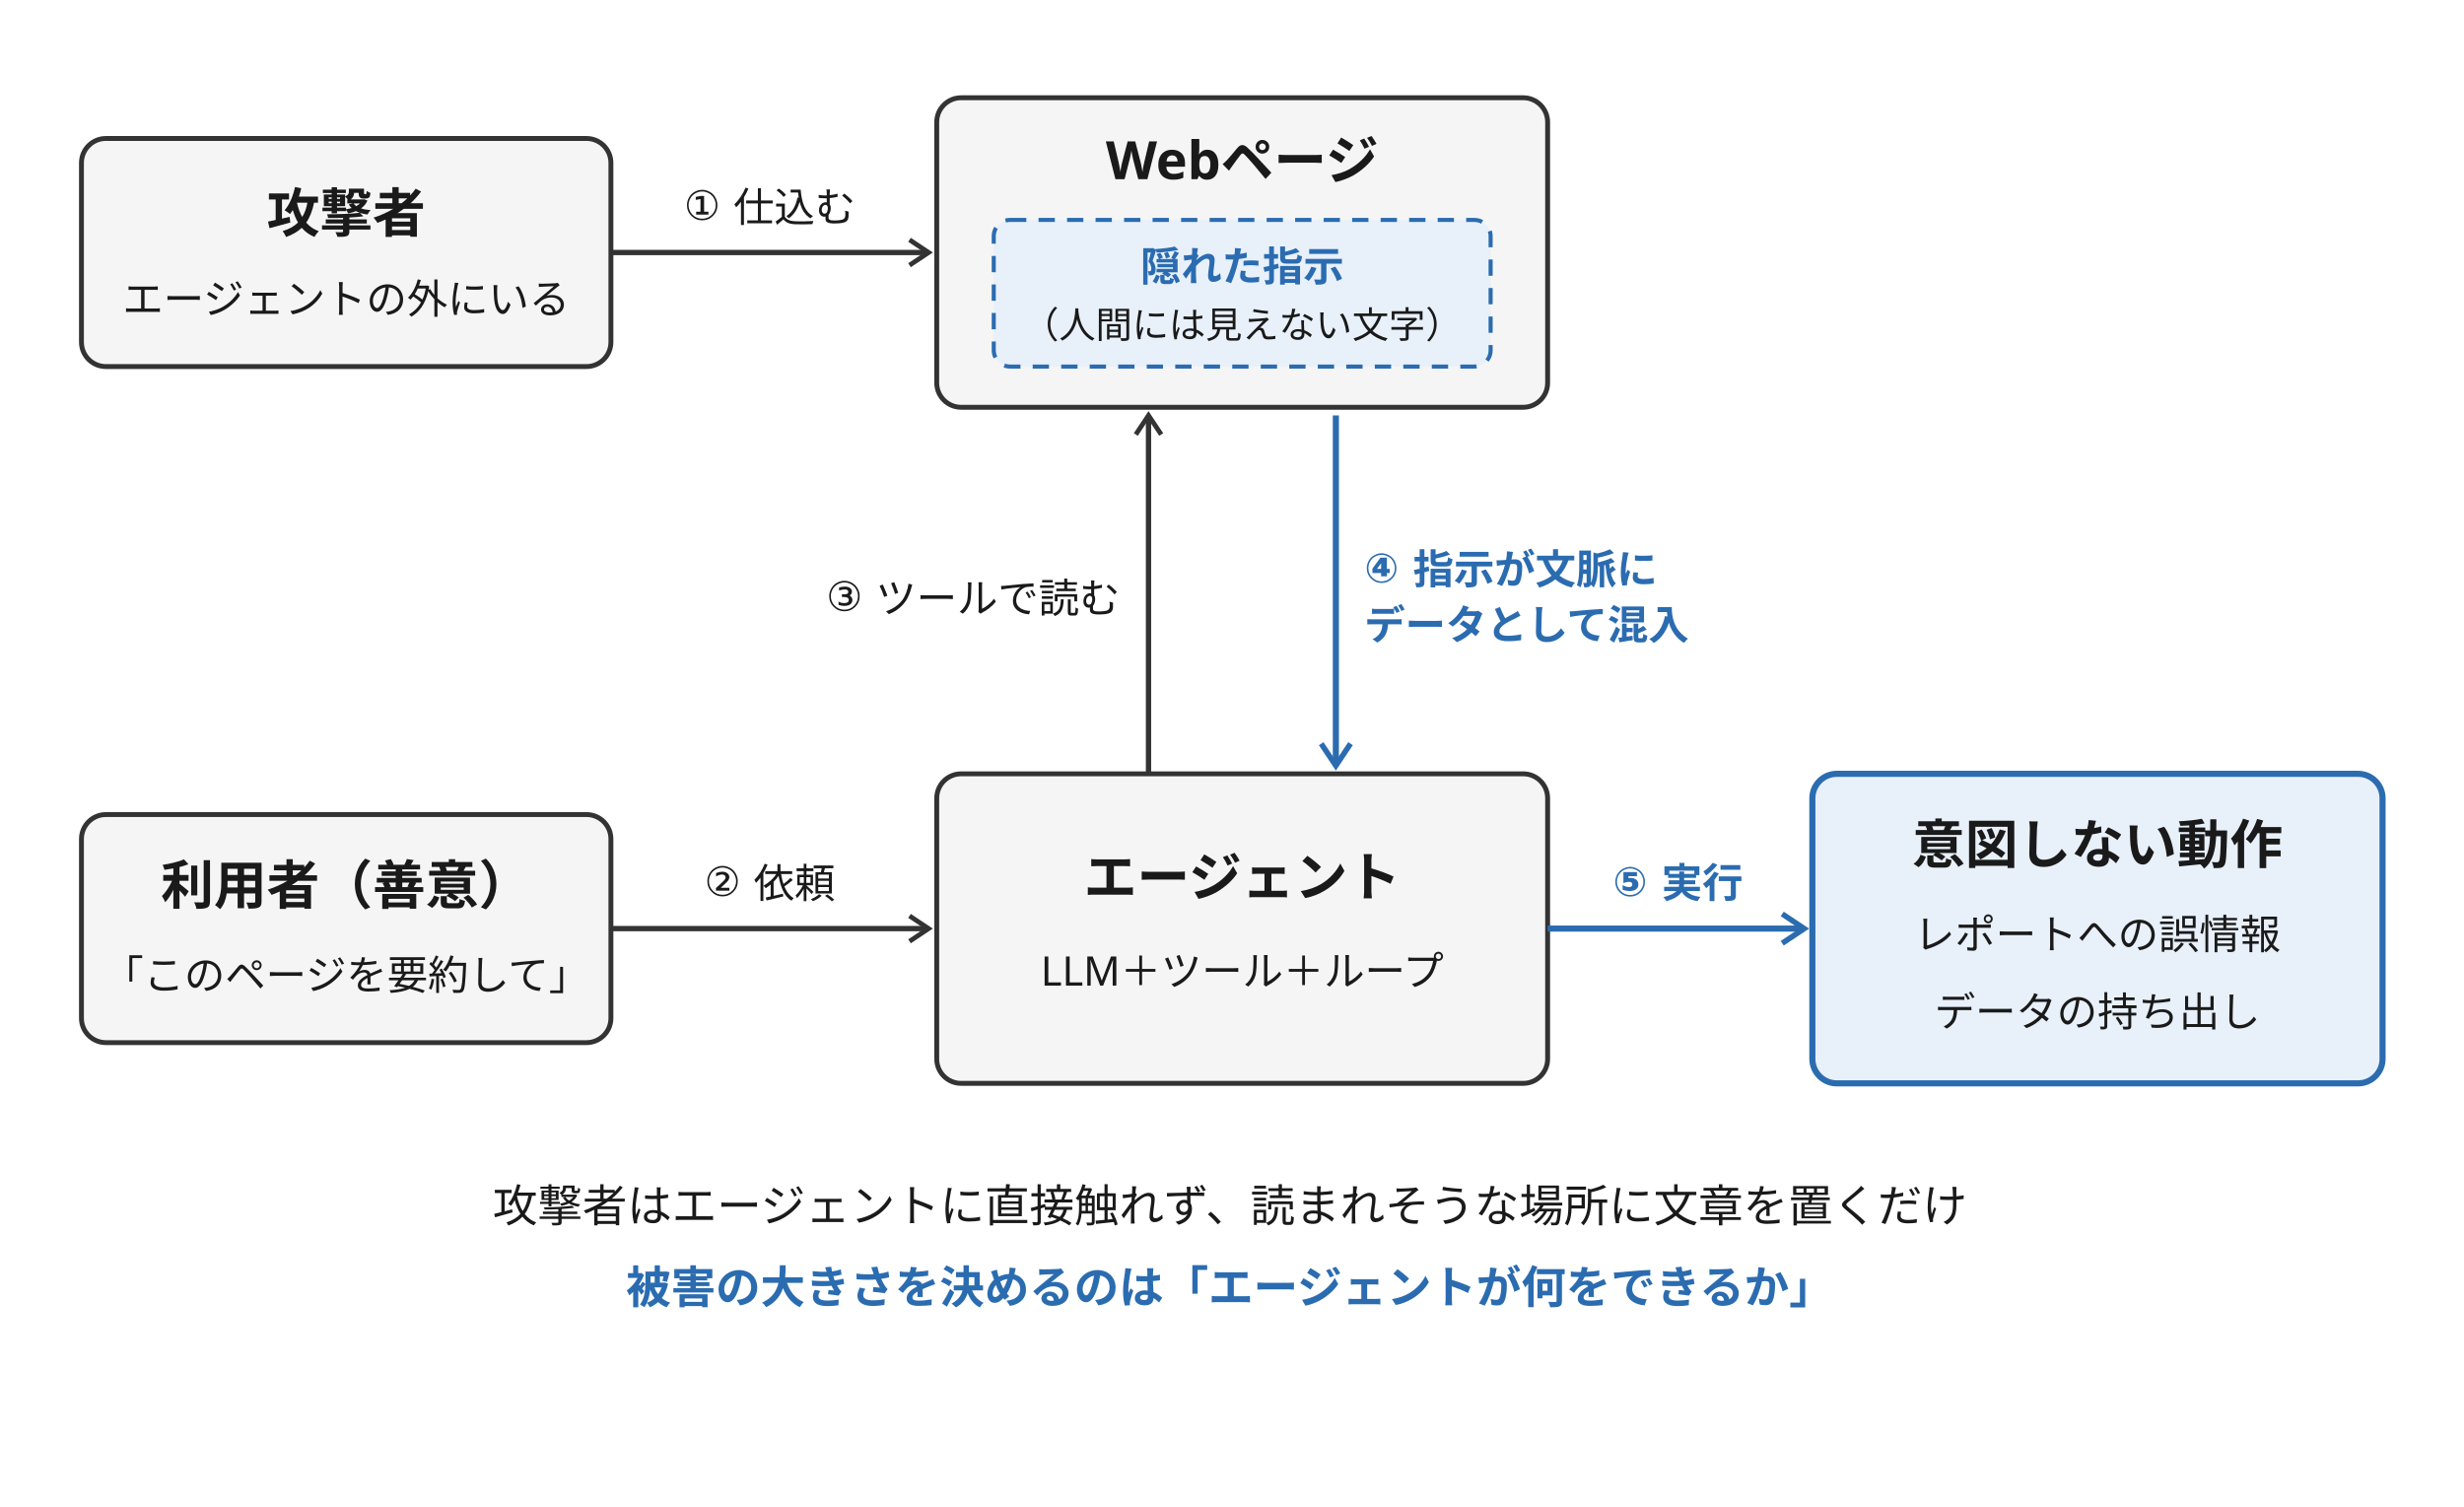
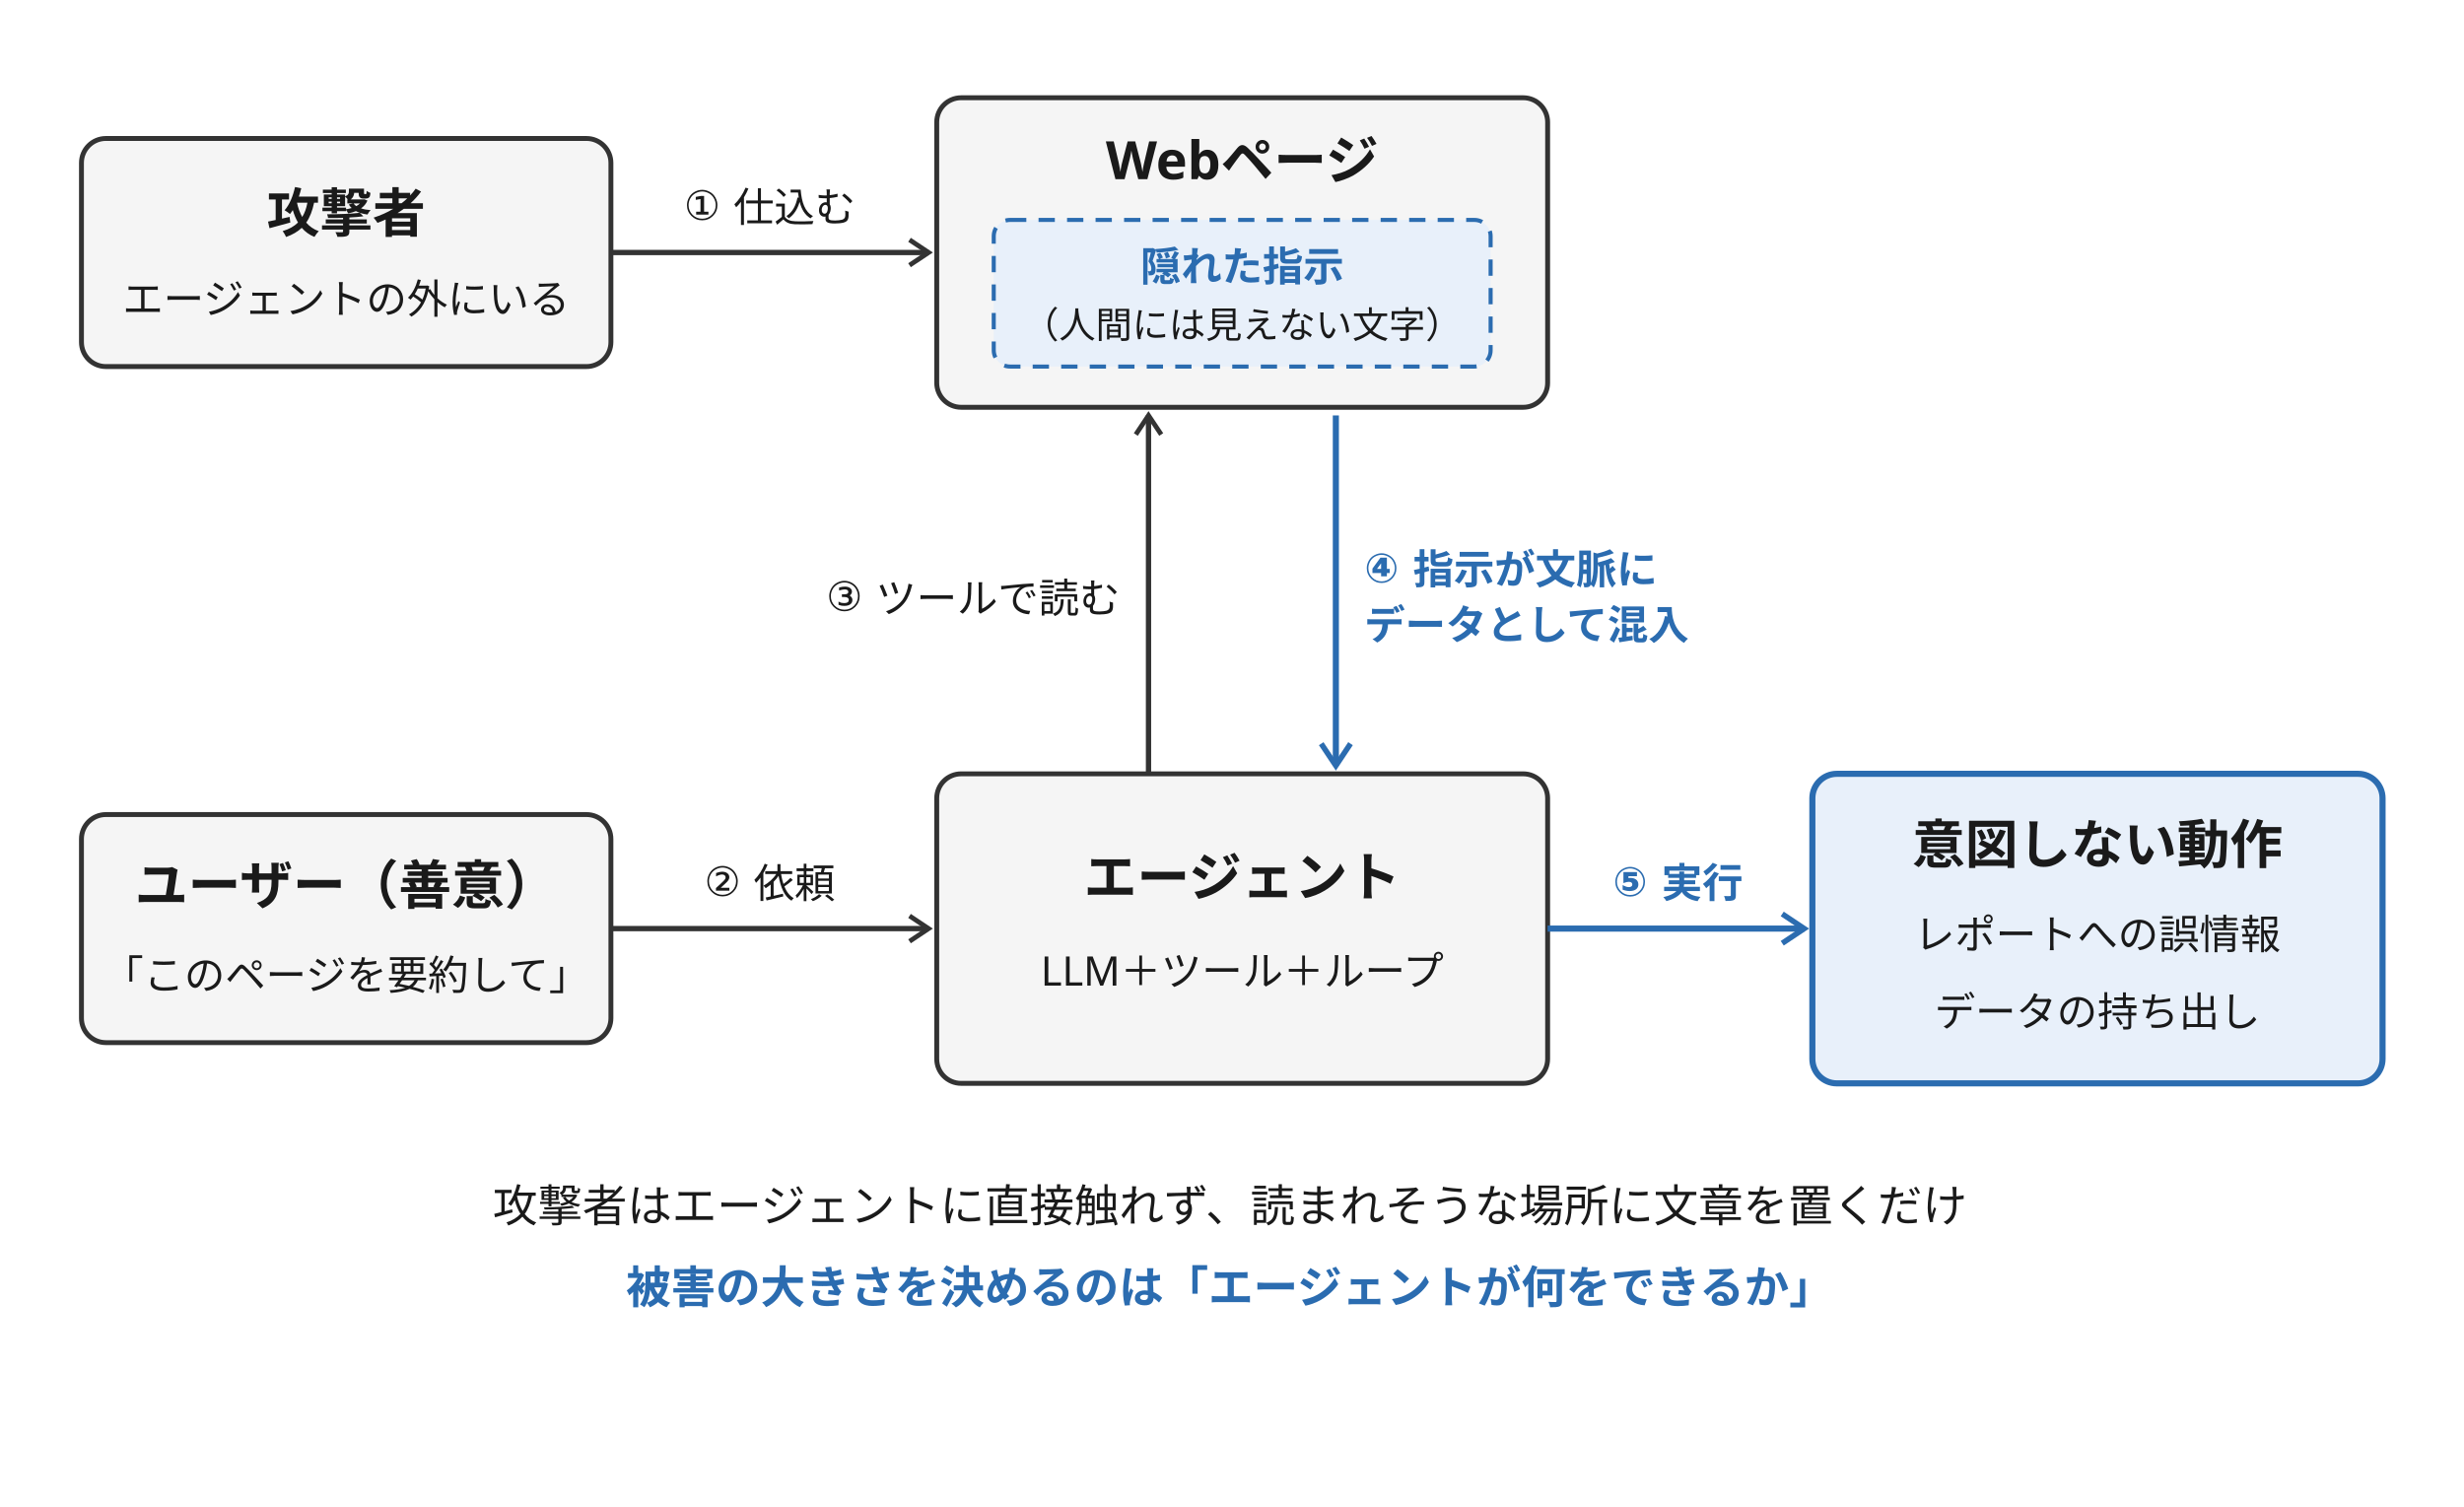
<svg xmlns="http://www.w3.org/2000/svg" width="605" height="370" viewBox="0 0 605 370" font-family="'Noto Sans JP',sans-serif">
  <defs>
    <marker id="f11_1_arr11_1" viewBox="0 0 10 10" refX="8" refY="5" markerWidth="6" markerHeight="6" orient="auto-start-reverse">
      <path d="M2 1L8 5L2 9" fill="none" stroke="#333" stroke-width="1.5" />
    </marker>
    <marker id="f11_1_arr11_1b" viewBox="0 0 10 10" refX="8" refY="5" markerWidth="6" markerHeight="6" orient="auto-start-reverse">
      <path d="M2 1L8 5L2 9" fill="none" stroke="#2b6cb0" stroke-width="1.5" />
    </marker>
  </defs>
  <rect x="20" y="34" width="130" height="56" rx="6" fill="#f5f5f5" stroke="#333" stroke-width="1.2" />
  <text x="85" y="57" text-anchor="middle" font-size="13" fill="#1a1a1a" font-weight="bold">攻撃者</text>
  <text x="85" y="77" text-anchor="middle" font-size="10" fill="#1a1a1a">エージェントの外にいる</text>
  <rect x="230" y="24" width="150" height="76" rx="6" fill="#f5f5f5" stroke="#333" stroke-width="1.2" />
  <text x="305" y="44" text-anchor="middle" font-size="13" fill="#1a1a1a" font-weight="bold">Webページ</text>
  <rect x="244" y="54" width="122" height="36" rx="4" fill="#e8f0fa" stroke="#2b6cb0" stroke-width="1" stroke-dasharray="4,3" />
  <text x="305" y="69" text-anchor="middle" font-size="10" fill="#2b6cb0" font-weight="bold">隠れた指示</text>
  <text x="305" y="83" text-anchor="middle" font-size="9" fill="#1a1a1a">（人間には見えない文字）</text>
  <path d="M150 62 L228 62" stroke="#333" stroke-width="1.3" marker-end="url(#f11_1_arr11_1)" />
  <text x="189" y="54" text-anchor="middle" font-size="10" fill="#1a1a1a">① 仕込む</text>
  <rect x="20" y="200" width="130" height="56" rx="6" fill="#f5f5f5" stroke="#333" stroke-width="1.2" />
-   <text x="85" y="222" text-anchor="middle" font-size="13" fill="#1a1a1a" font-weight="bold">利用者（善意）</text>
+   <text x="85" y="222" text-anchor="middle" font-size="13" fill="#1a1a1a" font-weight="bold">ユーザー（善意）</text>
  <text x="85" y="243" text-anchor="middle" font-size="10" fill="#1a1a1a">「このページを要約して」</text>
  <rect x="230" y="190" width="150" height="76" rx="6" fill="#f5f5f5" stroke="#333" stroke-width="1.2" />
  <text x="305" y="220" text-anchor="middle" font-size="13" fill="#1a1a1a" font-weight="bold">エージェント</text>
  <text x="305" y="242" text-anchor="middle" font-size="10" fill="#1a1a1a">LLM＋ツール＋ループ</text>
  <path d="M150 228 L228 228" stroke="#333" stroke-width="1.3" marker-end="url(#f11_1_arr11_1)" />
  <text x="189" y="220" text-anchor="middle" font-size="10" fill="#1a1a1a">② 依頼</text>
  <path d="M282 190 L282 102" stroke="#333" stroke-width="1.3" marker-end="url(#f11_1_arr11_1)" />
  <text x="275" y="150" text-anchor="end" font-size="10" fill="#1a1a1a">③ ツールで読む</text>
  <path d="M328 102 L328 188" stroke="#2b6cb0" stroke-width="1.5" marker-end="url(#f11_1_arr11_1b)" />
  <text x="335" y="143" font-size="10" fill="#2b6cb0" font-weight="bold">④ 指示が文脈に</text>
  <text x="335" y="157" font-size="10" fill="#2b6cb0" font-weight="bold">データとして混入</text>
  <rect x="445" y="190" width="140" height="76" rx="6" fill="#e8f0fa" stroke="#2b6cb0" stroke-width="1.5" />
  <text x="515" y="212" text-anchor="middle" font-size="13" fill="#1a1a1a" font-weight="bold">意図しない動作</text>
  <text x="515" y="233" text-anchor="middle" font-size="10" fill="#1a1a1a">レポートへの誤情報</text>
  <text x="515" y="252" text-anchor="middle" font-size="10" fill="#1a1a1a">データの持ち出し</text>
  <path d="M380 228 L443 228" stroke="#2b6cb0" stroke-width="1.5" marker-end="url(#f11_1_arr11_1b)" />
  <text x="412" y="220" text-anchor="middle" font-size="10" fill="#2b6cb0" font-weight="bold">⑤ 実行</text>
  <text x="302" y="300" text-anchor="middle" font-size="11" fill="#1a1a1a">攻撃者はエージェントに直接触れず、読まれそうな場所に文章を置くだけ</text>
  <text x="302" y="320" text-anchor="middle" font-size="11" fill="#2b6cb0" font-weight="bold">被害の大きさを決めるのは「エージェントが何をできるか」</text>
</svg>
